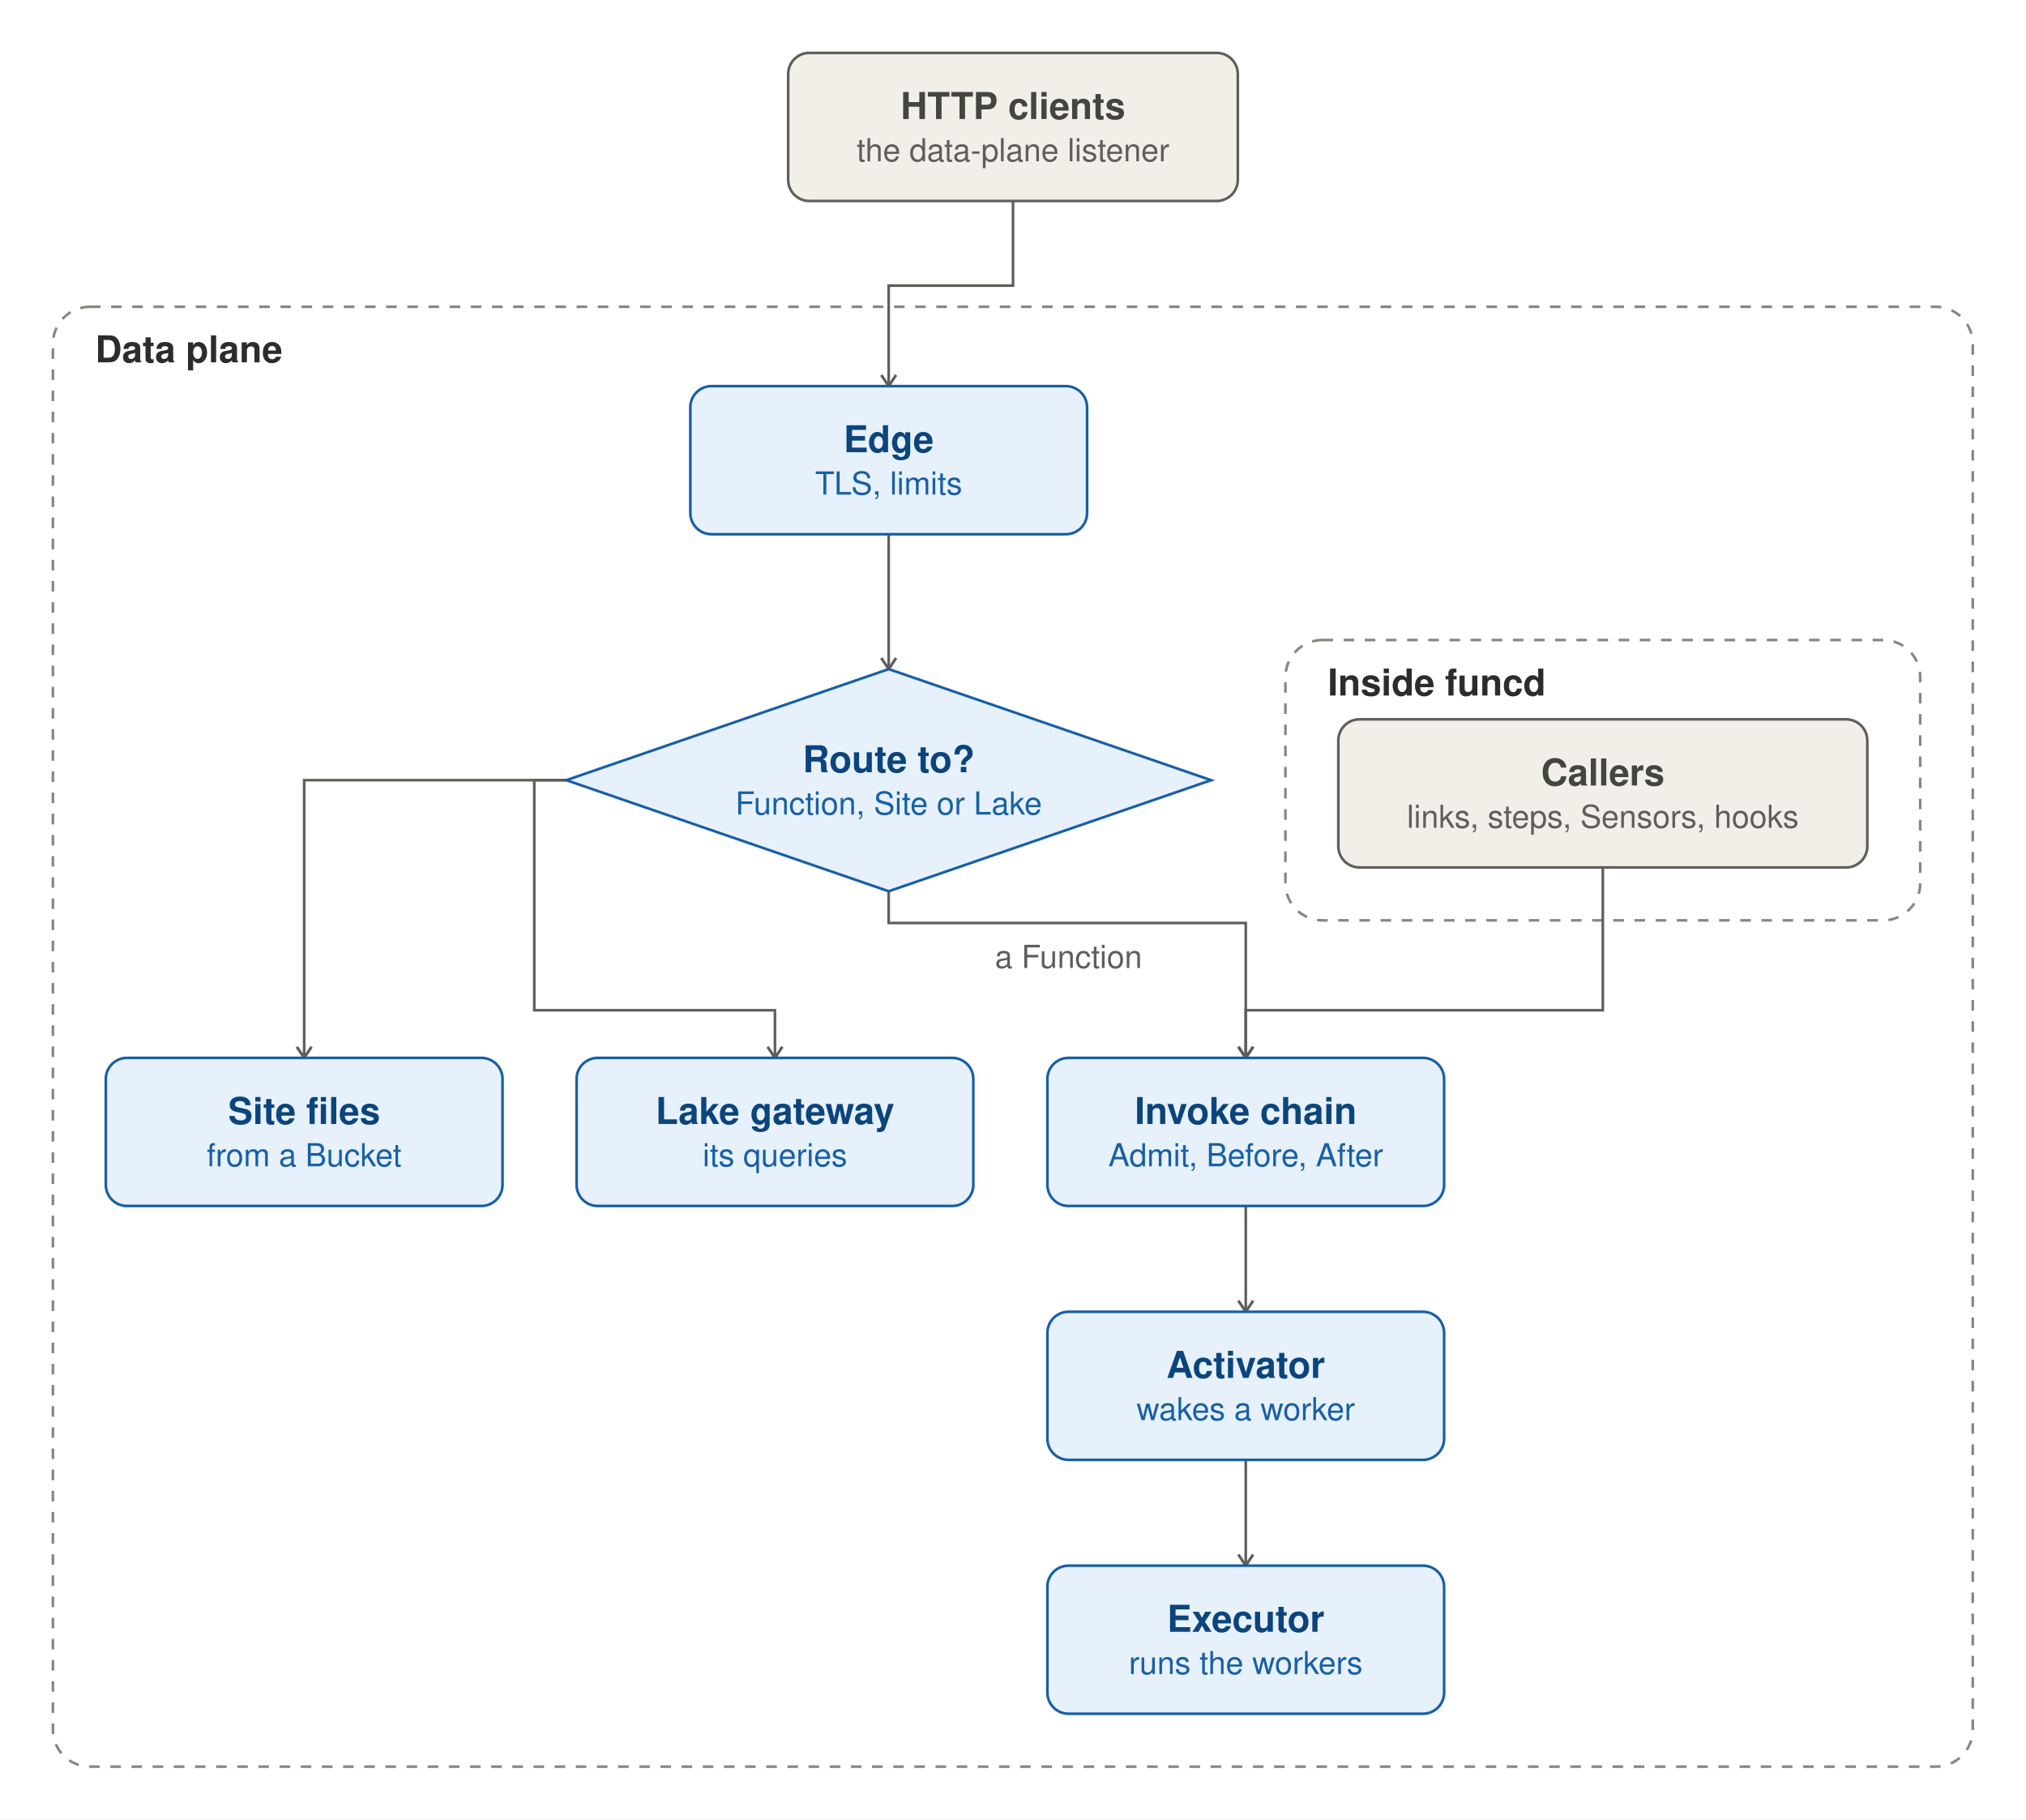
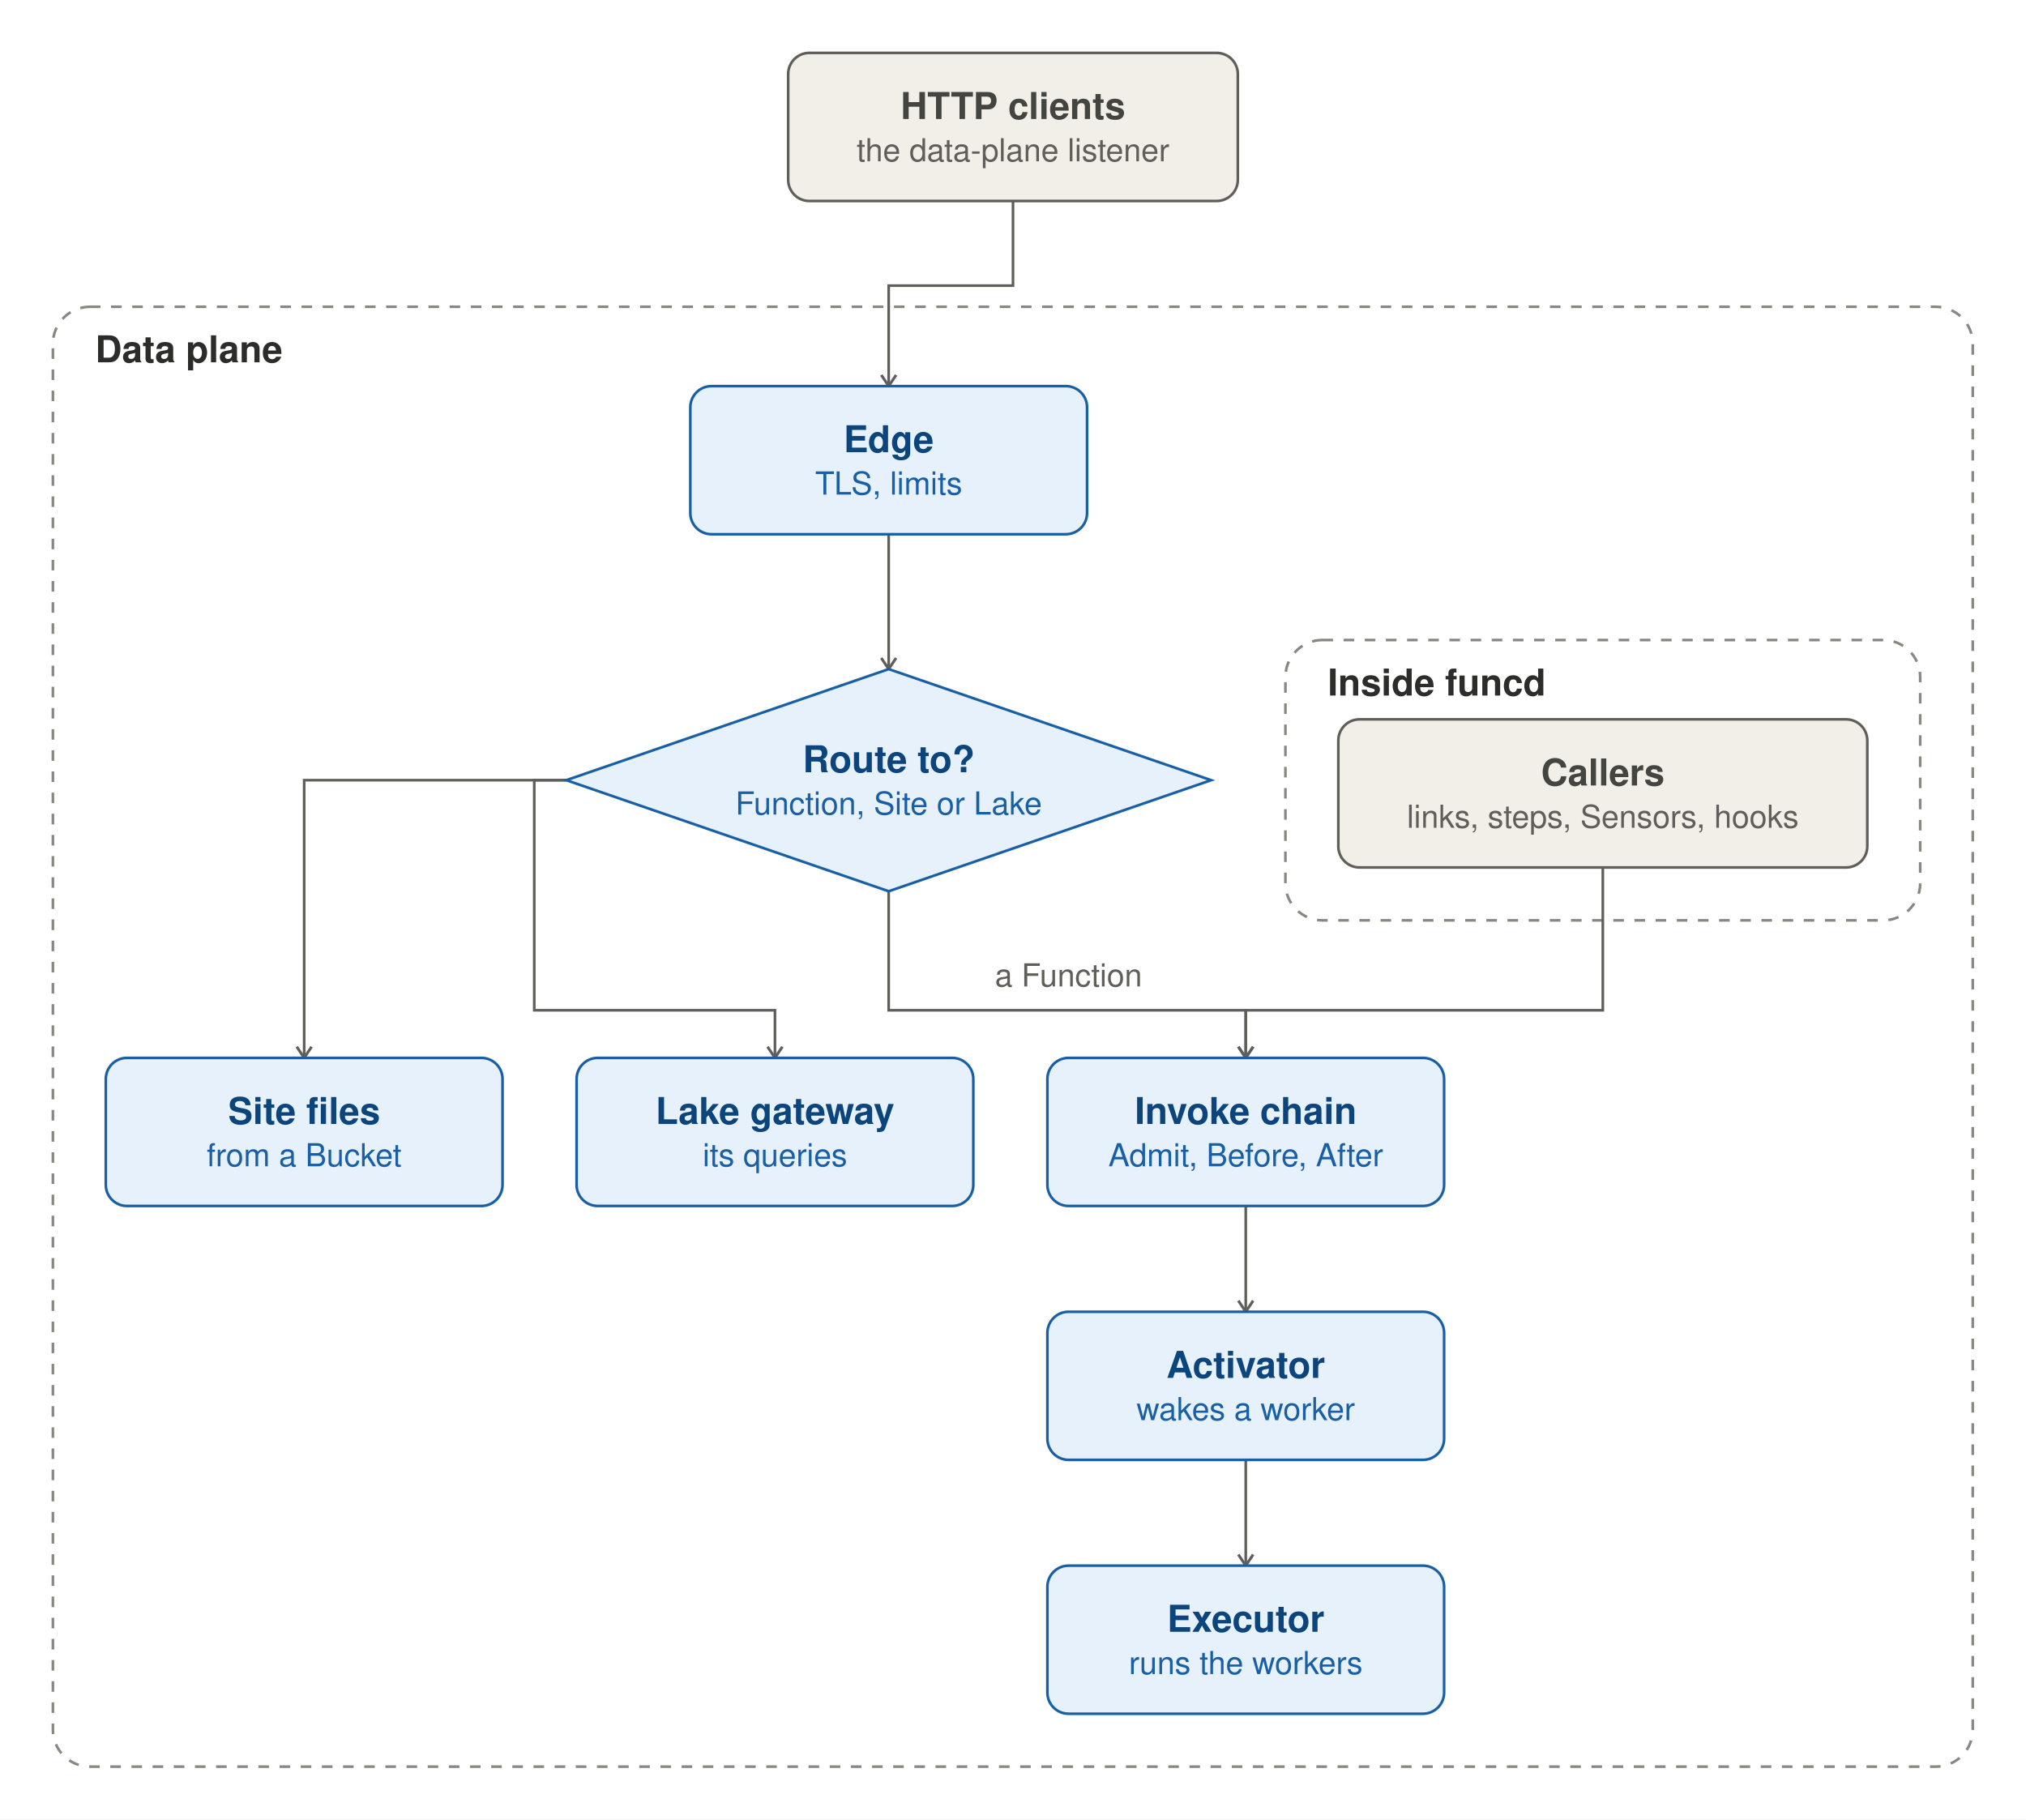
- <svg xmlns="http://www.w3.org/2000/svg" width="766" height="688" viewBox="0 0 766 688" font-family="Helvetica, Arial, sans-serif" text-anchor="middle" data-spec="title: Data plane kind: flow dir: down  ext: HTTP clients | the data-plane listener @gray  [Data plane] blue edge: Edge | TLS, limits route: Route to? | Function, Site or Lake [Inside funcd] gray int: Callers | links, steps, Sensors, hooks [/] chain: Invoke chain | Admit, Before, After act: Activator | wakes a worker exec: Executor | runs the workers site: Site files | from a Bucket lake: Lake gateway | its queries [/]  ext &gt; edge &gt; route route &gt; chain: a Function route &gt; site route &gt; lake int &gt; chain chain &gt; act &gt; exec  " content="&lt;mxfile host=&quot;app.diagrams.net&quot;&gt;&lt;diagram id=&quot;diagram&quot; name=&quot;Data plane&quot;&gt;&lt;mxGraphModel dx=&quot;800&quot; dy=&quot;600&quot; grid=&quot;1&quot; gridSize=&quot;10&quot; guides=&quot;1&quot; page=&quot;1&quot; pageWidth=&quot;766&quot; pageHeight=&quot;688&quot; math=&quot;0&quot; shadow=&quot;0&quot;&gt;&lt;root&gt;&lt;mxCell id=&quot;0&quot;/&gt;&lt;mxCell id=&quot;1&quot; parent=&quot;0&quot;/&gt;&lt;mxCell id=&quot;c1&quot; value=&quot;&amp;lt;b&amp;gt;HTTP clients&amp;lt;/b&amp;gt;&amp;lt;br&amp;gt;&amp;lt;font style=&amp;quot;font-size:12px&amp;quot; color=&amp;quot;#5F5E5A&amp;quot;&amp;gt;the data-plane listener&amp;lt;/font&amp;gt;&quot; style=&quot;rounded=1;absoluteArcSize=1;arcSize=16;whiteSpace=wrap;html=1;fillColor=#F1EFE8;strokeColor=#5F5E5A;fontColor=#444441;fontSize=14;&quot; vertex=&quot;1&quot; parent=&quot;1&quot;&gt;&lt;mxGeometry x=&quot;298&quot; y=&quot;20&quot; width=&quot;170&quot; height=&quot;56&quot; as=&quot;geometry&quot;/&gt;&lt;/mxCell&gt;&lt;mxCell id=&quot;c2&quot; value=&quot;Data plane&quot; style=&quot;rounded=1;absoluteArcSize=1;arcSize=28;dashed=1;fillColor=none;strokeColor=#888780;fontStyle=1;fontSize=14;fontColor=#2C2C2A;align=left;verticalAlign=top;spacingLeft=10;spacingTop=2;html=1;container=1;collapsible=0;&quot; vertex=&quot;1&quot; parent=&quot;1&quot;&gt;&lt;mxGeometry x=&quot;20&quot; y=&quot;116&quot; width=&quot;725.868&quot; height=&quot;552.0&quot; as=&quot;geometry&quot;/&gt;&lt;/mxCell&gt;&lt;mxCell id=&quot;c3&quot; value=&quot;&amp;lt;b&amp;gt;Edge&amp;lt;/b&amp;gt;&amp;lt;br&amp;gt;&amp;lt;font style=&amp;quot;font-size:12px&amp;quot; color=&amp;quot;#185FA5&amp;quot;&amp;gt;TLS, limits&amp;lt;/font&amp;gt;&quot; style=&quot;rounded=1;absoluteArcSize=1;arcSize=16;whiteSpace=wrap;html=1;fillColor=#E6F1FB;strokeColor=#185FA5;fontColor=#0C447C;fontSize=14;&quot; vertex=&quot;1&quot; parent=&quot;c2&quot;&gt;&lt;mxGeometry x=&quot;241&quot; y=&quot;30&quot; width=&quot;150&quot; height=&quot;56&quot; as=&quot;geometry&quot;/&gt;&lt;/mxCell&gt;&lt;mxCell id=&quot;c4&quot; value=&quot;&amp;lt;b&amp;gt;Route to?&amp;lt;/b&amp;gt;&amp;lt;br&amp;gt;&amp;lt;font style=&amp;quot;font-size:12px&amp;quot; color=&amp;quot;#185FA5&amp;quot;&amp;gt;Function, Site or Lake&amp;lt;/font&amp;gt;&quot; style=&quot;rhombus;whiteSpace=wrap;html=1;fillColor=#E6F1FB;strokeColor=#185FA5;fontColor=#0C447C;fontSize=14;&quot; vertex=&quot;1&quot; parent=&quot;c2&quot;&gt;&lt;mxGeometry x=&quot;194&quot; y=&quot;137&quot; width=&quot;244&quot; height=&quot;84&quot; as=&quot;geometry&quot;/&gt;&lt;/mxCell&gt;&lt;mxCell id=&quot;c5&quot; value=&quot;Inside funcd&quot; style=&quot;rounded=1;absoluteArcSize=1;arcSize=28;dashed=1;fillColor=none;strokeColor=#888780;fontStyle=1;fontSize=14;fontColor=#2C2C2A;align=left;verticalAlign=top;spacingLeft=10;spacingTop=2;html=1;container=1;collapsible=0;&quot; vertex=&quot;1&quot; parent=&quot;c2&quot;&gt;&lt;mxGeometry x=&quot;466&quot; y=&quot;126&quot; width=&quot;240.0&quot; height=&quot;106.0&quot; as=&quot;geometry&quot;/&gt;&lt;/mxCell&gt;&lt;mxCell id=&quot;c6&quot; value=&quot;&amp;lt;b&amp;gt;Callers&amp;lt;/b&amp;gt;&amp;lt;br&amp;gt;&amp;lt;font style=&amp;quot;font-size:12px&amp;quot; color=&amp;quot;#5F5E5A&amp;quot;&amp;gt;links, steps, Sensors, hooks&amp;lt;/font&amp;gt;&quot; style=&quot;rounded=1;absoluteArcSize=1;arcSize=16;whiteSpace=wrap;html=1;fillColor=#F1EFE8;strokeColor=#5F5E5A;fontColor=#444441;fontSize=14;&quot; vertex=&quot;1&quot; parent=&quot;c5&quot;&gt;&lt;mxGeometry x=&quot;20&quot; y=&quot;30&quot; width=&quot;200&quot; height=&quot;56&quot; as=&quot;geometry&quot;/&gt;&lt;/mxCell&gt;&lt;mxCell id=&quot;c7&quot; value=&quot;&amp;lt;b&amp;gt;Invoke chain&amp;lt;/b&amp;gt;&amp;lt;br&amp;gt;&amp;lt;font style=&amp;quot;font-size:12px&amp;quot; color=&amp;quot;#185FA5&amp;quot;&amp;gt;Admit, Before, After&amp;lt;/font&amp;gt;&quot; style=&quot;rounded=1;absoluteArcSize=1;arcSize=16;whiteSpace=wrap;html=1;fillColor=#E6F1FB;strokeColor=#185FA5;fontColor=#0C447C;fontSize=14;&quot; vertex=&quot;1&quot; parent=&quot;c2&quot;&gt;&lt;mxGeometry x=&quot;376&quot; y=&quot;284&quot; width=&quot;150&quot; height=&quot;56&quot; as=&quot;geometry&quot;/&gt;&lt;/mxCell&gt;&lt;mxCell id=&quot;c8&quot; value=&quot;&amp;lt;b&amp;gt;Activator&amp;lt;/b&amp;gt;&amp;lt;br&amp;gt;&amp;lt;font style=&amp;quot;font-size:12px&amp;quot; color=&amp;quot;#185FA5&amp;quot;&amp;gt;wakes a worker&amp;lt;/font&amp;gt;&quot; style=&quot;rounded=1;absoluteArcSize=1;arcSize=16;whiteSpace=wrap;html=1;fillColor=#E6F1FB;strokeColor=#185FA5;fontColor=#0C447C;fontSize=14;&quot; vertex=&quot;1&quot; parent=&quot;c2&quot;&gt;&lt;mxGeometry x=&quot;376&quot; y=&quot;380&quot; width=&quot;150&quot; height=&quot;56&quot; as=&quot;geometry&quot;/&gt;&lt;/mxCell&gt;&lt;mxCell id=&quot;c9&quot; value=&quot;&amp;lt;b&amp;gt;Executor&amp;lt;/b&amp;gt;&amp;lt;br&amp;gt;&amp;lt;font style=&amp;quot;font-size:12px&amp;quot; color=&amp;quot;#185FA5&amp;quot;&amp;gt;runs the workers&amp;lt;/font&amp;gt;&quot; style=&quot;rounded=1;absoluteArcSize=1;arcSize=16;whiteSpace=wrap;html=1;fillColor=#E6F1FB;strokeColor=#185FA5;fontColor=#0C447C;fontSize=14;&quot; vertex=&quot;1&quot; parent=&quot;c2&quot;&gt;&lt;mxGeometry x=&quot;376&quot; y=&quot;476&quot; width=&quot;150&quot; height=&quot;56&quot; as=&quot;geometry&quot;/&gt;&lt;/mxCell&gt;&lt;mxCell id=&quot;c10&quot; value=&quot;&amp;lt;b&amp;gt;Site files&amp;lt;/b&amp;gt;&amp;lt;br&amp;gt;&amp;lt;font style=&amp;quot;font-size:12px&amp;quot; color=&amp;quot;#185FA5&amp;quot;&amp;gt;from a Bucket&amp;lt;/font&amp;gt;&quot; style=&quot;rounded=1;absoluteArcSize=1;arcSize=16;whiteSpace=wrap;html=1;fillColor=#E6F1FB;strokeColor=#185FA5;fontColor=#0C447C;fontSize=14;&quot; vertex=&quot;1&quot; parent=&quot;c2&quot;&gt;&lt;mxGeometry x=&quot;20&quot; y=&quot;284&quot; width=&quot;150&quot; height=&quot;56&quot; as=&quot;geometry&quot;/&gt;&lt;/mxCell&gt;&lt;mxCell id=&quot;c11&quot; value=&quot;&amp;lt;b&amp;gt;Lake gateway&amp;lt;/b&amp;gt;&amp;lt;br&amp;gt;&amp;lt;font style=&amp;quot;font-size:12px&amp;quot; color=&amp;quot;#185FA5&amp;quot;&amp;gt;its queries&amp;lt;/font&amp;gt;&quot; style=&quot;rounded=1;absoluteArcSize=1;arcSize=16;whiteSpace=wrap;html=1;fillColor=#E6F1FB;strokeColor=#185FA5;fontColor=#0C447C;fontSize=14;&quot; vertex=&quot;1&quot; parent=&quot;c2&quot;&gt;&lt;mxGeometry x=&quot;198&quot; y=&quot;284&quot; width=&quot;150&quot; height=&quot;56&quot; as=&quot;geometry&quot;/&gt;&lt;/mxCell&gt;&lt;mxCell id=&quot;e1&quot; value=&quot;&quot; style=&quot;edgeStyle=orthogonalEdgeStyle;rounded=0;html=1;jettySize=auto;strokeColor=#5F5E5A;fontColor=#5F5E5A;fontSize=12;labelBackgroundColor=#FFFFFF;endSize=7;endArrow=open;endFill=0;exitX=0.5;exitY=1;exitDx=0;exitDy=0;exitPerimeter=0;entryX=0.5;entryY=0;entryDx=0;entryDy=0;entryPerimeter=0;&quot; edge=&quot;1&quot; parent=&quot;1&quot; source=&quot;c1&quot; target=&quot;c3&quot;&gt;&lt;mxGeometry relative=&quot;1&quot; as=&quot;geometry&quot;&gt;&lt;Array as=&quot;points&quot;&gt;&lt;mxPoint x=&quot;383&quot; y=&quot;108&quot;/&gt;&lt;mxPoint x=&quot;336&quot; y=&quot;108&quot;/&gt;&lt;/Array&gt;&lt;/mxGeometry&gt;&lt;/mxCell&gt;&lt;mxCell id=&quot;e2&quot; value=&quot;&quot; style=&quot;edgeStyle=orthogonalEdgeStyle;rounded=0;html=1;jettySize=auto;strokeColor=#5F5E5A;fontColor=#5F5E5A;fontSize=12;labelBackgroundColor=#FFFFFF;endSize=7;endArrow=open;endFill=0;exitX=0.5;exitY=1;exitDx=0;exitDy=0;exitPerimeter=0;entryX=0.5;entryY=0;entryDx=0;entryDy=0;entryPerimeter=0;&quot; edge=&quot;1&quot; parent=&quot;1&quot; source=&quot;c3&quot; target=&quot;c4&quot;&gt;&lt;mxGeometry relative=&quot;1&quot; as=&quot;geometry&quot;&gt;&lt;/mxGeometry&gt;&lt;/mxCell&gt;&lt;mxCell id=&quot;e3&quot; value=&quot;a Function&quot; style=&quot;edgeStyle=orthogonalEdgeStyle;rounded=0;html=1;jettySize=auto;strokeColor=#5F5E5A;fontColor=#5F5E5A;fontSize=12;labelBackgroundColor=#FFFFFF;endSize=7;endArrow=open;endFill=0;exitX=0.5;exitY=1;exitDx=0;exitDy=0;exitPerimeter=0;entryX=0.5;entryY=0;entryDx=0;entryDy=0;entryPerimeter=0;&quot; edge=&quot;1&quot; parent=&quot;1&quot; source=&quot;c4&quot; target=&quot;c7&quot;&gt;&lt;mxGeometry x=&quot;-0.197&quot; relative=&quot;1&quot; as=&quot;geometry&quot;&gt;&lt;Array as=&quot;points&quot;&gt;&lt;mxPoint x=&quot;336&quot; y=&quot;349&quot;/&gt;&lt;mxPoint x=&quot;471&quot; y=&quot;349&quot;/&gt;&lt;/Array&gt;&lt;mxPoint x=&quot;0&quot; y=&quot;13&quot; as=&quot;offset&quot;/&gt;&lt;/mxGeometry&gt;&lt;/mxCell&gt;&lt;mxCell id=&quot;e4&quot; value=&quot;&quot; style=&quot;edgeStyle=orthogonalEdgeStyle;rounded=0;html=1;jettySize=auto;strokeColor=#5F5E5A;fontColor=#5F5E5A;fontSize=12;labelBackgroundColor=#FFFFFF;endSize=7;endArrow=open;endFill=0;exitX=0;exitY=0.5;exitDx=0;exitDy=0;exitPerimeter=0;entryX=0.5;entryY=0;entryDx=0;entryDy=0;entryPerimeter=0;&quot; edge=&quot;1&quot; parent=&quot;1&quot; source=&quot;c4&quot; target=&quot;c10&quot;&gt;&lt;mxGeometry relative=&quot;1&quot; as=&quot;geometry&quot;&gt;&lt;Array as=&quot;points&quot;&gt;&lt;mxPoint x=&quot;115&quot; y=&quot;295&quot;/&gt;&lt;/Array&gt;&lt;/mxGeometry&gt;&lt;/mxCell&gt;&lt;mxCell id=&quot;e5&quot; value=&quot;&quot; style=&quot;edgeStyle=orthogonalEdgeStyle;rounded=0;html=1;jettySize=auto;strokeColor=#5F5E5A;fontColor=#5F5E5A;fontSize=12;labelBackgroundColor=#FFFFFF;endSize=7;endArrow=open;endFill=0;exitX=0;exitY=0.5;exitDx=0;exitDy=0;exitPerimeter=0;entryX=0.5;entryY=0;entryDx=0;entryDy=0;entryPerimeter=0;&quot; edge=&quot;1&quot; parent=&quot;1&quot; source=&quot;c4&quot; target=&quot;c11&quot;&gt;&lt;mxGeometry relative=&quot;1&quot; as=&quot;geometry&quot;&gt;&lt;Array as=&quot;points&quot;&gt;&lt;mxPoint x=&quot;202&quot; y=&quot;295&quot;/&gt;&lt;mxPoint x=&quot;202&quot; y=&quot;382&quot;/&gt;&lt;mxPoint x=&quot;293&quot; y=&quot;382&quot;/&gt;&lt;/Array&gt;&lt;/mxGeometry&gt;&lt;/mxCell&gt;&lt;mxCell id=&quot;e6&quot; value=&quot;&quot; style=&quot;edgeStyle=orthogonalEdgeStyle;rounded=0;html=1;jettySize=auto;strokeColor=#5F5E5A;fontColor=#5F5E5A;fontSize=12;labelBackgroundColor=#FFFFFF;endSize=7;endArrow=open;endFill=0;exitX=0.5;exitY=1;exitDx=0;exitDy=0;exitPerimeter=0;entryX=0.5;entryY=0;entryDx=0;entryDy=0;entryPerimeter=0;&quot; edge=&quot;1&quot; parent=&quot;1&quot; source=&quot;c6&quot; target=&quot;c7&quot;&gt;&lt;mxGeometry relative=&quot;1&quot; as=&quot;geometry&quot;&gt;&lt;Array as=&quot;points&quot;&gt;&lt;mxPoint x=&quot;606&quot; y=&quot;382&quot;/&gt;&lt;mxPoint x=&quot;471&quot; y=&quot;382&quot;/&gt;&lt;/Array&gt;&lt;/mxGeometry&gt;&lt;/mxCell&gt;&lt;mxCell id=&quot;e7&quot; value=&quot;&quot; style=&quot;edgeStyle=orthogonalEdgeStyle;rounded=0;html=1;jettySize=auto;strokeColor=#5F5E5A;fontColor=#5F5E5A;fontSize=12;labelBackgroundColor=#FFFFFF;endSize=7;endArrow=open;endFill=0;exitX=0.5;exitY=1;exitDx=0;exitDy=0;exitPerimeter=0;entryX=0.5;entryY=0;entryDx=0;entryDy=0;entryPerimeter=0;&quot; edge=&quot;1&quot; parent=&quot;1&quot; source=&quot;c7&quot; target=&quot;c8&quot;&gt;&lt;mxGeometry relative=&quot;1&quot; as=&quot;geometry&quot;&gt;&lt;/mxGeometry&gt;&lt;/mxCell&gt;&lt;mxCell id=&quot;e8&quot; value=&quot;&quot; style=&quot;edgeStyle=orthogonalEdgeStyle;rounded=0;html=1;jettySize=auto;strokeColor=#5F5E5A;fontColor=#5F5E5A;fontSize=12;labelBackgroundColor=#FFFFFF;endSize=7;endArrow=open;endFill=0;exitX=0.5;exitY=1;exitDx=0;exitDy=0;exitPerimeter=0;entryX=0.5;entryY=0;entryDx=0;entryDy=0;entryPerimeter=0;&quot; edge=&quot;1&quot; parent=&quot;1&quot; source=&quot;c8&quot; target=&quot;c9&quot;&gt;&lt;mxGeometry relative=&quot;1&quot; as=&quot;geometry&quot;&gt;&lt;/mxGeometry&gt;&lt;/mxCell&gt;&lt;/root&gt;&lt;/mxGraphModel&gt;&lt;/diagram&gt;&lt;/mxfile&gt;">
+ <svg xmlns="http://www.w3.org/2000/svg" width="766" height="688" viewBox="0 0 766 688" font-family="Helvetica, Arial, sans-serif" text-anchor="middle" data-spec="title: Data plane kind: flow dir: down  ext: HTTP clients | the data-plane listener @gray  [Data plane] blue edge: Edge | TLS, limits route: Route to? | Function, Site or Lake [Inside funcd] gray int: Callers | links, steps, Sensors, hooks [/] chain: Invoke chain | Admit, Before, After act: Activator | wakes a worker exec: Executor | runs the workers site: Site files | from a Bucket lake: Lake gateway | its queries [/]  ext &gt; edge &gt; route route &gt; chain: a Function route &gt; site route &gt; lake int &gt; chain chain &gt; act &gt; exec  " content="&lt;mxfile host=&quot;app.diagrams.net&quot;&gt;&lt;diagram id=&quot;diagram&quot; name=&quot;Data plane&quot;&gt;&lt;mxGraphModel dx=&quot;800&quot; dy=&quot;600&quot; grid=&quot;1&quot; gridSize=&quot;10&quot; guides=&quot;1&quot; page=&quot;1&quot; pageWidth=&quot;766&quot; pageHeight=&quot;688&quot; math=&quot;0&quot; shadow=&quot;0&quot;&gt;&lt;root&gt;&lt;mxCell id=&quot;0&quot;/&gt;&lt;mxCell id=&quot;1&quot; parent=&quot;0&quot;/&gt;&lt;mxCell id=&quot;c1&quot; value=&quot;&amp;lt;b&amp;gt;HTTP clients&amp;lt;/b&amp;gt;&amp;lt;br&amp;gt;&amp;lt;font style=&amp;quot;font-size:12px&amp;quot; color=&amp;quot;#5F5E5A&amp;quot;&amp;gt;the data-plane listener&amp;lt;/font&amp;gt;&quot; style=&quot;rounded=1;absoluteArcSize=1;arcSize=16;whiteSpace=wrap;html=1;fillColor=#F1EFE8;strokeColor=#5F5E5A;fontColor=#444441;fontSize=14;&quot; vertex=&quot;1&quot; parent=&quot;1&quot;&gt;&lt;mxGeometry x=&quot;298&quot; y=&quot;20&quot; width=&quot;170&quot; height=&quot;56&quot; as=&quot;geometry&quot;/&gt;&lt;/mxCell&gt;&lt;mxCell id=&quot;c2&quot; value=&quot;Data plane&quot; style=&quot;rounded=1;absoluteArcSize=1;arcSize=28;dashed=1;fillColor=none;strokeColor=#888780;fontStyle=1;fontSize=14;fontColor=#2C2C2A;align=left;verticalAlign=top;spacingLeft=10;spacingTop=2;html=1;container=1;collapsible=0;&quot; vertex=&quot;1&quot; parent=&quot;1&quot;&gt;&lt;mxGeometry x=&quot;20&quot; y=&quot;116&quot; width=&quot;725.868&quot; height=&quot;552.0&quot; as=&quot;geometry&quot;/&gt;&lt;/mxCell&gt;&lt;mxCell id=&quot;c3&quot; value=&quot;&amp;lt;b&amp;gt;Edge&amp;lt;/b&amp;gt;&amp;lt;br&amp;gt;&amp;lt;font style=&amp;quot;font-size:12px&amp;quot; color=&amp;quot;#185FA5&amp;quot;&amp;gt;TLS, limits&amp;lt;/font&amp;gt;&quot; style=&quot;rounded=1;absoluteArcSize=1;arcSize=16;whiteSpace=wrap;html=1;fillColor=#E6F1FB;strokeColor=#185FA5;fontColor=#0C447C;fontSize=14;&quot; vertex=&quot;1&quot; parent=&quot;c2&quot;&gt;&lt;mxGeometry x=&quot;241&quot; y=&quot;30&quot; width=&quot;150&quot; height=&quot;56&quot; as=&quot;geometry&quot;/&gt;&lt;/mxCell&gt;&lt;mxCell id=&quot;c4&quot; value=&quot;&amp;lt;b&amp;gt;Route to?&amp;lt;/b&amp;gt;&amp;lt;br&amp;gt;&amp;lt;font style=&amp;quot;font-size:12px&amp;quot; color=&amp;quot;#185FA5&amp;quot;&amp;gt;Function, Site or Lake&amp;lt;/font&amp;gt;&quot; style=&quot;rhombus;whiteSpace=wrap;html=1;fillColor=#E6F1FB;strokeColor=#185FA5;fontColor=#0C447C;fontSize=14;&quot; vertex=&quot;1&quot; parent=&quot;c2&quot;&gt;&lt;mxGeometry x=&quot;194&quot; y=&quot;137&quot; width=&quot;244&quot; height=&quot;84&quot; as=&quot;geometry&quot;/&gt;&lt;/mxCell&gt;&lt;mxCell id=&quot;c5&quot; value=&quot;Inside funcd&quot; style=&quot;rounded=1;absoluteArcSize=1;arcSize=28;dashed=1;fillColor=none;strokeColor=#888780;fontStyle=1;fontSize=14;fontColor=#2C2C2A;align=left;verticalAlign=top;spacingLeft=10;spacingTop=2;html=1;container=1;collapsible=0;&quot; vertex=&quot;1&quot; parent=&quot;c2&quot;&gt;&lt;mxGeometry x=&quot;466&quot; y=&quot;126&quot; width=&quot;240.0&quot; height=&quot;106.0&quot; as=&quot;geometry&quot;/&gt;&lt;/mxCell&gt;&lt;mxCell id=&quot;c6&quot; value=&quot;&amp;lt;b&amp;gt;Callers&amp;lt;/b&amp;gt;&amp;lt;br&amp;gt;&amp;lt;font style=&amp;quot;font-size:12px&amp;quot; color=&amp;quot;#5F5E5A&amp;quot;&amp;gt;links, steps, Sensors, hooks&amp;lt;/font&amp;gt;&quot; style=&quot;rounded=1;absoluteArcSize=1;arcSize=16;whiteSpace=wrap;html=1;fillColor=#F1EFE8;strokeColor=#5F5E5A;fontColor=#444441;fontSize=14;&quot; vertex=&quot;1&quot; parent=&quot;c5&quot;&gt;&lt;mxGeometry x=&quot;20&quot; y=&quot;30&quot; width=&quot;200&quot; height=&quot;56&quot; as=&quot;geometry&quot;/&gt;&lt;/mxCell&gt;&lt;mxCell id=&quot;c7&quot; value=&quot;&amp;lt;b&amp;gt;Invoke chain&amp;lt;/b&amp;gt;&amp;lt;br&amp;gt;&amp;lt;font style=&amp;quot;font-size:12px&amp;quot; color=&amp;quot;#185FA5&amp;quot;&amp;gt;Admit, Before, After&amp;lt;/font&amp;gt;&quot; style=&quot;rounded=1;absoluteArcSize=1;arcSize=16;whiteSpace=wrap;html=1;fillColor=#E6F1FB;strokeColor=#185FA5;fontColor=#0C447C;fontSize=14;&quot; vertex=&quot;1&quot; parent=&quot;c2&quot;&gt;&lt;mxGeometry x=&quot;376&quot; y=&quot;284&quot; width=&quot;150&quot; height=&quot;56&quot; as=&quot;geometry&quot;/&gt;&lt;/mxCell&gt;&lt;mxCell id=&quot;c8&quot; value=&quot;&amp;lt;b&amp;gt;Activator&amp;lt;/b&amp;gt;&amp;lt;br&amp;gt;&amp;lt;font style=&amp;quot;font-size:12px&amp;quot; color=&amp;quot;#185FA5&amp;quot;&amp;gt;wakes a worker&amp;lt;/font&amp;gt;&quot; style=&quot;rounded=1;absoluteArcSize=1;arcSize=16;whiteSpace=wrap;html=1;fillColor=#E6F1FB;strokeColor=#185FA5;fontColor=#0C447C;fontSize=14;&quot; vertex=&quot;1&quot; parent=&quot;c2&quot;&gt;&lt;mxGeometry x=&quot;376&quot; y=&quot;380&quot; width=&quot;150&quot; height=&quot;56&quot; as=&quot;geometry&quot;/&gt;&lt;/mxCell&gt;&lt;mxCell id=&quot;c9&quot; value=&quot;&amp;lt;b&amp;gt;Executor&amp;lt;/b&amp;gt;&amp;lt;br&amp;gt;&amp;lt;font style=&amp;quot;font-size:12px&amp;quot; color=&amp;quot;#185FA5&amp;quot;&amp;gt;runs the workers&amp;lt;/font&amp;gt;&quot; style=&quot;rounded=1;absoluteArcSize=1;arcSize=16;whiteSpace=wrap;html=1;fillColor=#E6F1FB;strokeColor=#185FA5;fontColor=#0C447C;fontSize=14;&quot; vertex=&quot;1&quot; parent=&quot;c2&quot;&gt;&lt;mxGeometry x=&quot;376&quot; y=&quot;476&quot; width=&quot;150&quot; height=&quot;56&quot; as=&quot;geometry&quot;/&gt;&lt;/mxCell&gt;&lt;mxCell id=&quot;c10&quot; value=&quot;&amp;lt;b&amp;gt;Site files&amp;lt;/b&amp;gt;&amp;lt;br&amp;gt;&amp;lt;font style=&amp;quot;font-size:12px&amp;quot; color=&amp;quot;#185FA5&amp;quot;&amp;gt;from a Bucket&amp;lt;/font&amp;gt;&quot; style=&quot;rounded=1;absoluteArcSize=1;arcSize=16;whiteSpace=wrap;html=1;fillColor=#E6F1FB;strokeColor=#185FA5;fontColor=#0C447C;fontSize=14;&quot; vertex=&quot;1&quot; parent=&quot;c2&quot;&gt;&lt;mxGeometry x=&quot;20&quot; y=&quot;284&quot; width=&quot;150&quot; height=&quot;56&quot; as=&quot;geometry&quot;/&gt;&lt;/mxCell&gt;&lt;mxCell id=&quot;c11&quot; value=&quot;&amp;lt;b&amp;gt;Lake gateway&amp;lt;/b&amp;gt;&amp;lt;br&amp;gt;&amp;lt;font style=&amp;quot;font-size:12px&amp;quot; color=&amp;quot;#185FA5&amp;quot;&amp;gt;its queries&amp;lt;/font&amp;gt;&quot; style=&quot;rounded=1;absoluteArcSize=1;arcSize=16;whiteSpace=wrap;html=1;fillColor=#E6F1FB;strokeColor=#185FA5;fontColor=#0C447C;fontSize=14;&quot; vertex=&quot;1&quot; parent=&quot;c2&quot;&gt;&lt;mxGeometry x=&quot;198&quot; y=&quot;284&quot; width=&quot;150&quot; height=&quot;56&quot; as=&quot;geometry&quot;/&gt;&lt;/mxCell&gt;&lt;mxCell id=&quot;e1&quot; value=&quot;&quot; style=&quot;edgeStyle=orthogonalEdgeStyle;rounded=0;html=1;jettySize=auto;strokeColor=#5F5E5A;fontColor=#5F5E5A;fontSize=12;labelBackgroundColor=#FFFFFF;endSize=7;endArrow=open;endFill=0;exitX=0.5;exitY=1;exitDx=0;exitDy=0;exitPerimeter=0;entryX=0.5;entryY=0;entryDx=0;entryDy=0;entryPerimeter=0;&quot; edge=&quot;1&quot; parent=&quot;1&quot; source=&quot;c1&quot; target=&quot;c3&quot;&gt;&lt;mxGeometry relative=&quot;1&quot; as=&quot;geometry&quot;&gt;&lt;Array as=&quot;points&quot;&gt;&lt;mxPoint x=&quot;383&quot; y=&quot;108&quot;/&gt;&lt;mxPoint x=&quot;336&quot; y=&quot;108&quot;/&gt;&lt;/Array&gt;&lt;/mxGeometry&gt;&lt;/mxCell&gt;&lt;mxCell id=&quot;e2&quot; value=&quot;&quot; style=&quot;edgeStyle=orthogonalEdgeStyle;rounded=0;html=1;jettySize=auto;strokeColor=#5F5E5A;fontColor=#5F5E5A;fontSize=12;labelBackgroundColor=#FFFFFF;endSize=7;endArrow=open;endFill=0;exitX=0.5;exitY=1;exitDx=0;exitDy=0;exitPerimeter=0;entryX=0.5;entryY=0;entryDx=0;entryDy=0;entryPerimeter=0;&quot; edge=&quot;1&quot; parent=&quot;1&quot; source=&quot;c3&quot; target=&quot;c4&quot;&gt;&lt;mxGeometry relative=&quot;1&quot; as=&quot;geometry&quot;&gt;&lt;/mxGeometry&gt;&lt;/mxCell&gt;&lt;mxCell id=&quot;e3&quot; value=&quot;a Function&quot; style=&quot;edgeStyle=orthogonalEdgeStyle;rounded=0;html=1;jettySize=auto;strokeColor=#5F5E5A;fontColor=#5F5E5A;fontSize=12;labelBackgroundColor=#FFFFFF;endSize=7;endArrow=open;endFill=0;exitX=0.5;exitY=1;exitDx=0;exitDy=0;exitPerimeter=0;entryX=0.5;entryY=0;entryDx=0;entryDy=0;entryPerimeter=0;&quot; edge=&quot;1&quot; parent=&quot;1&quot; source=&quot;c4&quot; target=&quot;c7&quot;&gt;&lt;mxGeometry x=&quot;0.136&quot; relative=&quot;1&quot; as=&quot;geometry&quot;&gt;&lt;Array as=&quot;points&quot;&gt;&lt;mxPoint x=&quot;336&quot; y=&quot;382&quot;/&gt;&lt;mxPoint x=&quot;471&quot; y=&quot;382&quot;/&gt;&lt;/Array&gt;&lt;mxPoint x=&quot;0&quot; y=&quot;-13&quot; as=&quot;offset&quot;/&gt;&lt;/mxGeometry&gt;&lt;/mxCell&gt;&lt;mxCell id=&quot;e4&quot; value=&quot;&quot; style=&quot;edgeStyle=orthogonalEdgeStyle;rounded=0;html=1;jettySize=auto;strokeColor=#5F5E5A;fontColor=#5F5E5A;fontSize=12;labelBackgroundColor=#FFFFFF;endSize=7;endArrow=open;endFill=0;exitX=0;exitY=0.5;exitDx=0;exitDy=0;exitPerimeter=0;entryX=0.5;entryY=0;entryDx=0;entryDy=0;entryPerimeter=0;&quot; edge=&quot;1&quot; parent=&quot;1&quot; source=&quot;c4&quot; target=&quot;c10&quot;&gt;&lt;mxGeometry relative=&quot;1&quot; as=&quot;geometry&quot;&gt;&lt;Array as=&quot;points&quot;&gt;&lt;mxPoint x=&quot;115&quot; y=&quot;295&quot;/&gt;&lt;/Array&gt;&lt;/mxGeometry&gt;&lt;/mxCell&gt;&lt;mxCell id=&quot;e5&quot; value=&quot;&quot; style=&quot;edgeStyle=orthogonalEdgeStyle;rounded=0;html=1;jettySize=auto;strokeColor=#5F5E5A;fontColor=#5F5E5A;fontSize=12;labelBackgroundColor=#FFFFFF;endSize=7;endArrow=open;endFill=0;exitX=0;exitY=0.5;exitDx=0;exitDy=0;exitPerimeter=0;entryX=0.5;entryY=0;entryDx=0;entryDy=0;entryPerimeter=0;&quot; edge=&quot;1&quot; parent=&quot;1&quot; source=&quot;c4&quot; target=&quot;c11&quot;&gt;&lt;mxGeometry relative=&quot;1&quot; as=&quot;geometry&quot;&gt;&lt;Array as=&quot;points&quot;&gt;&lt;mxPoint x=&quot;202&quot; y=&quot;295&quot;/&gt;&lt;mxPoint x=&quot;202&quot; y=&quot;382&quot;/&gt;&lt;mxPoint x=&quot;293&quot; y=&quot;382&quot;/&gt;&lt;/Array&gt;&lt;/mxGeometry&gt;&lt;/mxCell&gt;&lt;mxCell id=&quot;e6&quot; value=&quot;&quot; style=&quot;edgeStyle=orthogonalEdgeStyle;rounded=0;html=1;jettySize=auto;strokeColor=#5F5E5A;fontColor=#5F5E5A;fontSize=12;labelBackgroundColor=#FFFFFF;endSize=7;endArrow=open;endFill=0;exitX=0.5;exitY=1;exitDx=0;exitDy=0;exitPerimeter=0;entryX=0.5;entryY=0;entryDx=0;entryDy=0;entryPerimeter=0;&quot; edge=&quot;1&quot; parent=&quot;1&quot; source=&quot;c6&quot; target=&quot;c7&quot;&gt;&lt;mxGeometry relative=&quot;1&quot; as=&quot;geometry&quot;&gt;&lt;Array as=&quot;points&quot;&gt;&lt;mxPoint x=&quot;606&quot; y=&quot;382&quot;/&gt;&lt;mxPoint x=&quot;471&quot; y=&quot;382&quot;/&gt;&lt;/Array&gt;&lt;/mxGeometry&gt;&lt;/mxCell&gt;&lt;mxCell id=&quot;e7&quot; value=&quot;&quot; style=&quot;edgeStyle=orthogonalEdgeStyle;rounded=0;html=1;jettySize=auto;strokeColor=#5F5E5A;fontColor=#5F5E5A;fontSize=12;labelBackgroundColor=#FFFFFF;endSize=7;endArrow=open;endFill=0;exitX=0.5;exitY=1;exitDx=0;exitDy=0;exitPerimeter=0;entryX=0.5;entryY=0;entryDx=0;entryDy=0;entryPerimeter=0;&quot; edge=&quot;1&quot; parent=&quot;1&quot; source=&quot;c7&quot; target=&quot;c8&quot;&gt;&lt;mxGeometry relative=&quot;1&quot; as=&quot;geometry&quot;&gt;&lt;/mxGeometry&gt;&lt;/mxCell&gt;&lt;mxCell id=&quot;e8&quot; value=&quot;&quot; style=&quot;edgeStyle=orthogonalEdgeStyle;rounded=0;html=1;jettySize=auto;strokeColor=#5F5E5A;fontColor=#5F5E5A;fontSize=12;labelBackgroundColor=#FFFFFF;endSize=7;endArrow=open;endFill=0;exitX=0.5;exitY=1;exitDx=0;exitDy=0;exitPerimeter=0;entryX=0.5;entryY=0;entryDx=0;entryDy=0;entryPerimeter=0;&quot; edge=&quot;1&quot; parent=&quot;1&quot; source=&quot;c8&quot; target=&quot;c9&quot;&gt;&lt;mxGeometry relative=&quot;1&quot; as=&quot;geometry&quot;&gt;&lt;/mxGeometry&gt;&lt;/mxCell&gt;&lt;/root&gt;&lt;/mxGraphModel&gt;&lt;/diagram&gt;&lt;/mxfile&gt;">
  <rect width="766" height="688" fill="#FFFFFF" />
  <defs>
    <marker id="a" viewBox="0 0 10 10" refX="8" refY="5" markerWidth="7" markerHeight="7" orient="auto-start-reverse">
      <path d="M2 1L8 5L2 9" fill="none" stroke="#5F5E5A" stroke-width="1.5" />
    </marker>
  </defs>
  <rect x="20" y="116" width="725.868" height="552.0" rx="14" fill="none" stroke="#888780" stroke-dasharray="4 4" />
  <text x="36" y="137" text-anchor="start" font-size="14" font-weight="600" fill="#2C2C2A">Data plane</text>
  <rect x="486" y="242" width="240.0" height="106.0" rx="14" fill="none" stroke="#888780" stroke-dasharray="4 4" />
  <text x="502" y="263" text-anchor="start" font-size="14" font-weight="600" fill="#2C2C2A">Inside funcd</text>
  <path d="M383 76V108H336V146" fill="none" stroke="#5F5E5A" marker-end="url(#a)" />
  <path d="M336 202V253" fill="none" stroke="#5F5E5A" marker-end="url(#a)" />
-   <path d="M336 337V349H471V400" fill="none" stroke="#5F5E5A" marker-end="url(#a)" />
-   <text x="404" y="366" font-size="12" fill="#5F5E5A">a Function</text>
+   <path d="M336 337V382H471V400" fill="none" stroke="#5F5E5A" marker-end="url(#a)" />
+   <text x="404" y="373" font-size="12" fill="#5F5E5A">a Function</text>
  <path d="M214 295H115V400" fill="none" stroke="#5F5E5A" marker-end="url(#a)" />
  <path d="M214 295H202V382H293V400" fill="none" stroke="#5F5E5A" marker-end="url(#a)" />
  <path d="M606 328V382H471V400" fill="none" stroke="#5F5E5A" marker-end="url(#a)" />
  <path d="M471 456V496" fill="none" stroke="#5F5E5A" marker-end="url(#a)" />
  <path d="M471 552V592" fill="none" stroke="#5F5E5A" marker-end="url(#a)" />
  <rect x="298" y="20" width="170" height="56" rx="8" fill="#F1EFE8" stroke="#5F5E5A" />
  <text x="383" y="45" font-size="14" font-weight="600" fill="#444441">HTTP clients</text>
  <text x="383" y="61" font-size="12" fill="#5F5E5A">the data-plane listener</text>
  <rect x="261" y="146" width="150" height="56" rx="8" fill="#E6F1FB" stroke="#185FA5" />
  <text x="336" y="171" font-size="14" font-weight="600" fill="#0C447C">Edge</text>
  <text x="336" y="187" font-size="12" fill="#185FA5">TLS, limits</text>
  <rect x="-1" y="-1" width="2" height="2" vector-effect="non-scaling-stroke" transform="translate(336 295) scale(86.2 29.7) rotate(45)" fill="#E6F1FB" stroke="#185FA5" />
  <text x="336" y="292" font-size="14" font-weight="600" fill="#0C447C">Route to?</text>
  <text x="336" y="308" font-size="12" fill="#185FA5">Function, Site or Lake</text>
  <rect x="506" y="272" width="200" height="56" rx="8" fill="#F1EFE8" stroke="#5F5E5A" />
  <text x="606" y="297" font-size="14" font-weight="600" fill="#444441">Callers</text>
  <text x="606" y="313" font-size="12" fill="#5F5E5A">links, steps, Sensors, hooks</text>
  <rect x="396" y="400" width="150" height="56" rx="8" fill="#E6F1FB" stroke="#185FA5" />
  <text x="471" y="425" font-size="14" font-weight="600" fill="#0C447C">Invoke chain</text>
  <text x="471" y="441" font-size="12" fill="#185FA5">Admit, Before, After</text>
  <rect x="396" y="496" width="150" height="56" rx="8" fill="#E6F1FB" stroke="#185FA5" />
  <text x="471" y="521" font-size="14" font-weight="600" fill="#0C447C">Activator</text>
  <text x="471" y="537" font-size="12" fill="#185FA5">wakes a worker</text>
  <rect x="396" y="592" width="150" height="56" rx="8" fill="#E6F1FB" stroke="#185FA5" />
  <text x="471" y="617" font-size="14" font-weight="600" fill="#0C447C">Executor</text>
  <text x="471" y="633" font-size="12" fill="#185FA5">runs the workers</text>
  <rect x="40" y="400" width="150" height="56" rx="8" fill="#E6F1FB" stroke="#185FA5" />
  <text x="115" y="425" font-size="14" font-weight="600" fill="#0C447C">Site files</text>
  <text x="115" y="441" font-size="12" fill="#185FA5">from a Bucket</text>
  <rect x="218" y="400" width="150" height="56" rx="8" fill="#E6F1FB" stroke="#185FA5" />
  <text x="293" y="425" font-size="14" font-weight="600" fill="#0C447C">Lake gateway</text>
  <text x="293" y="441" font-size="12" fill="#185FA5">its queries</text>
</svg>
